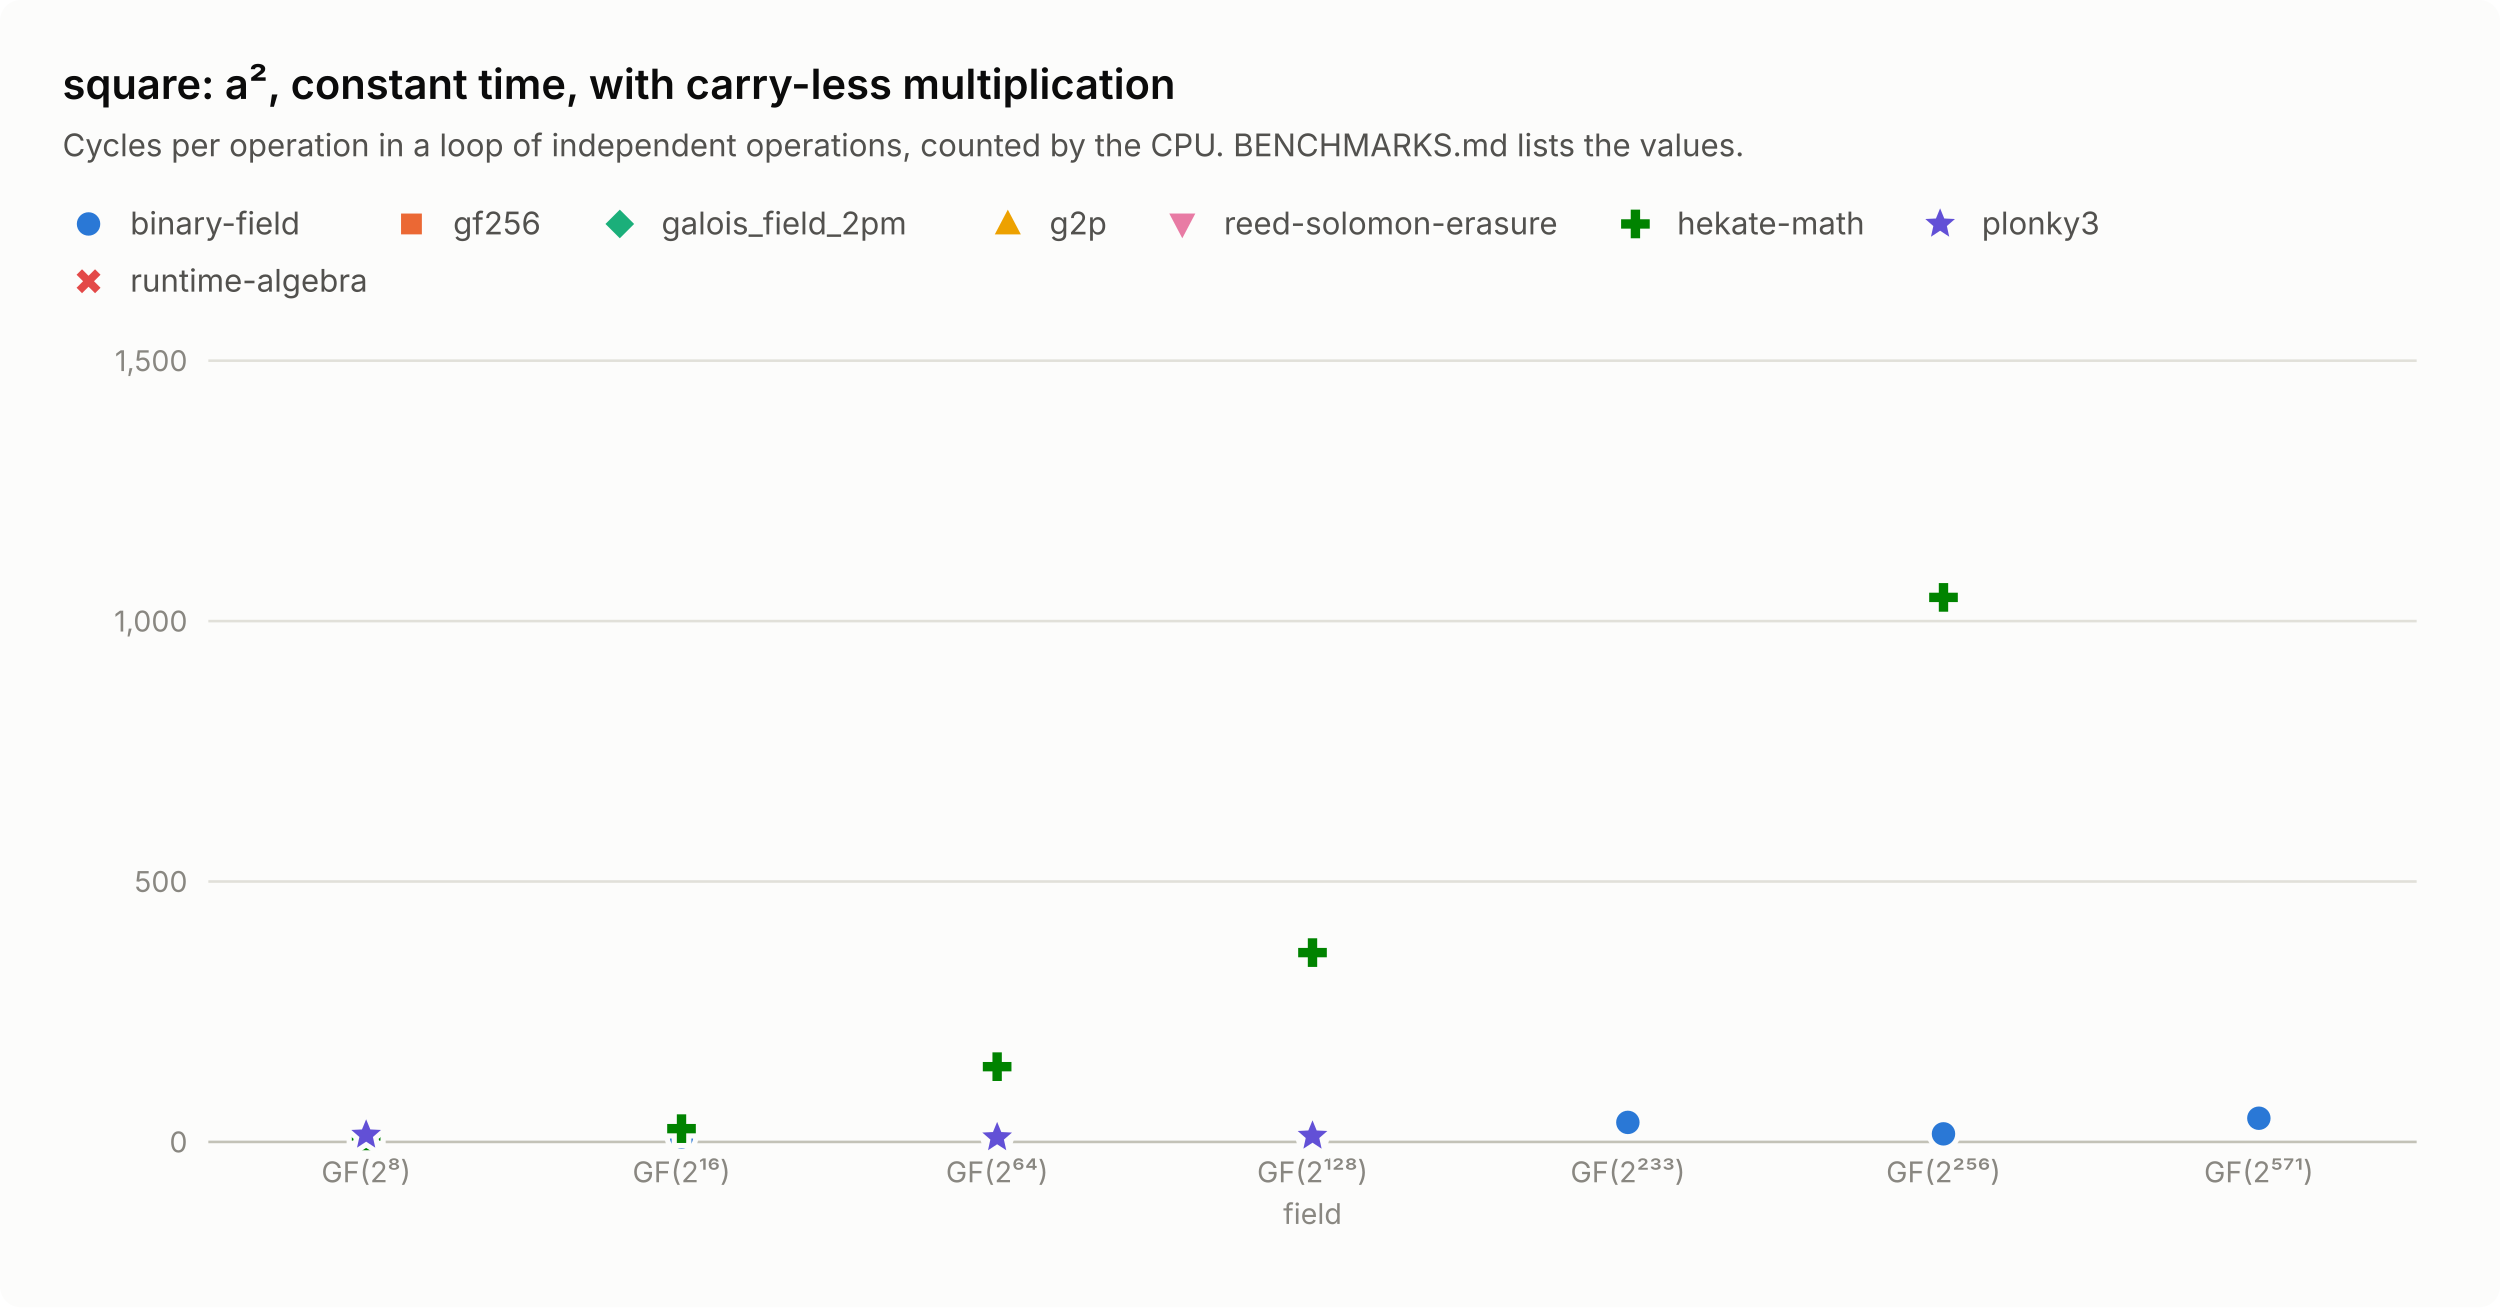
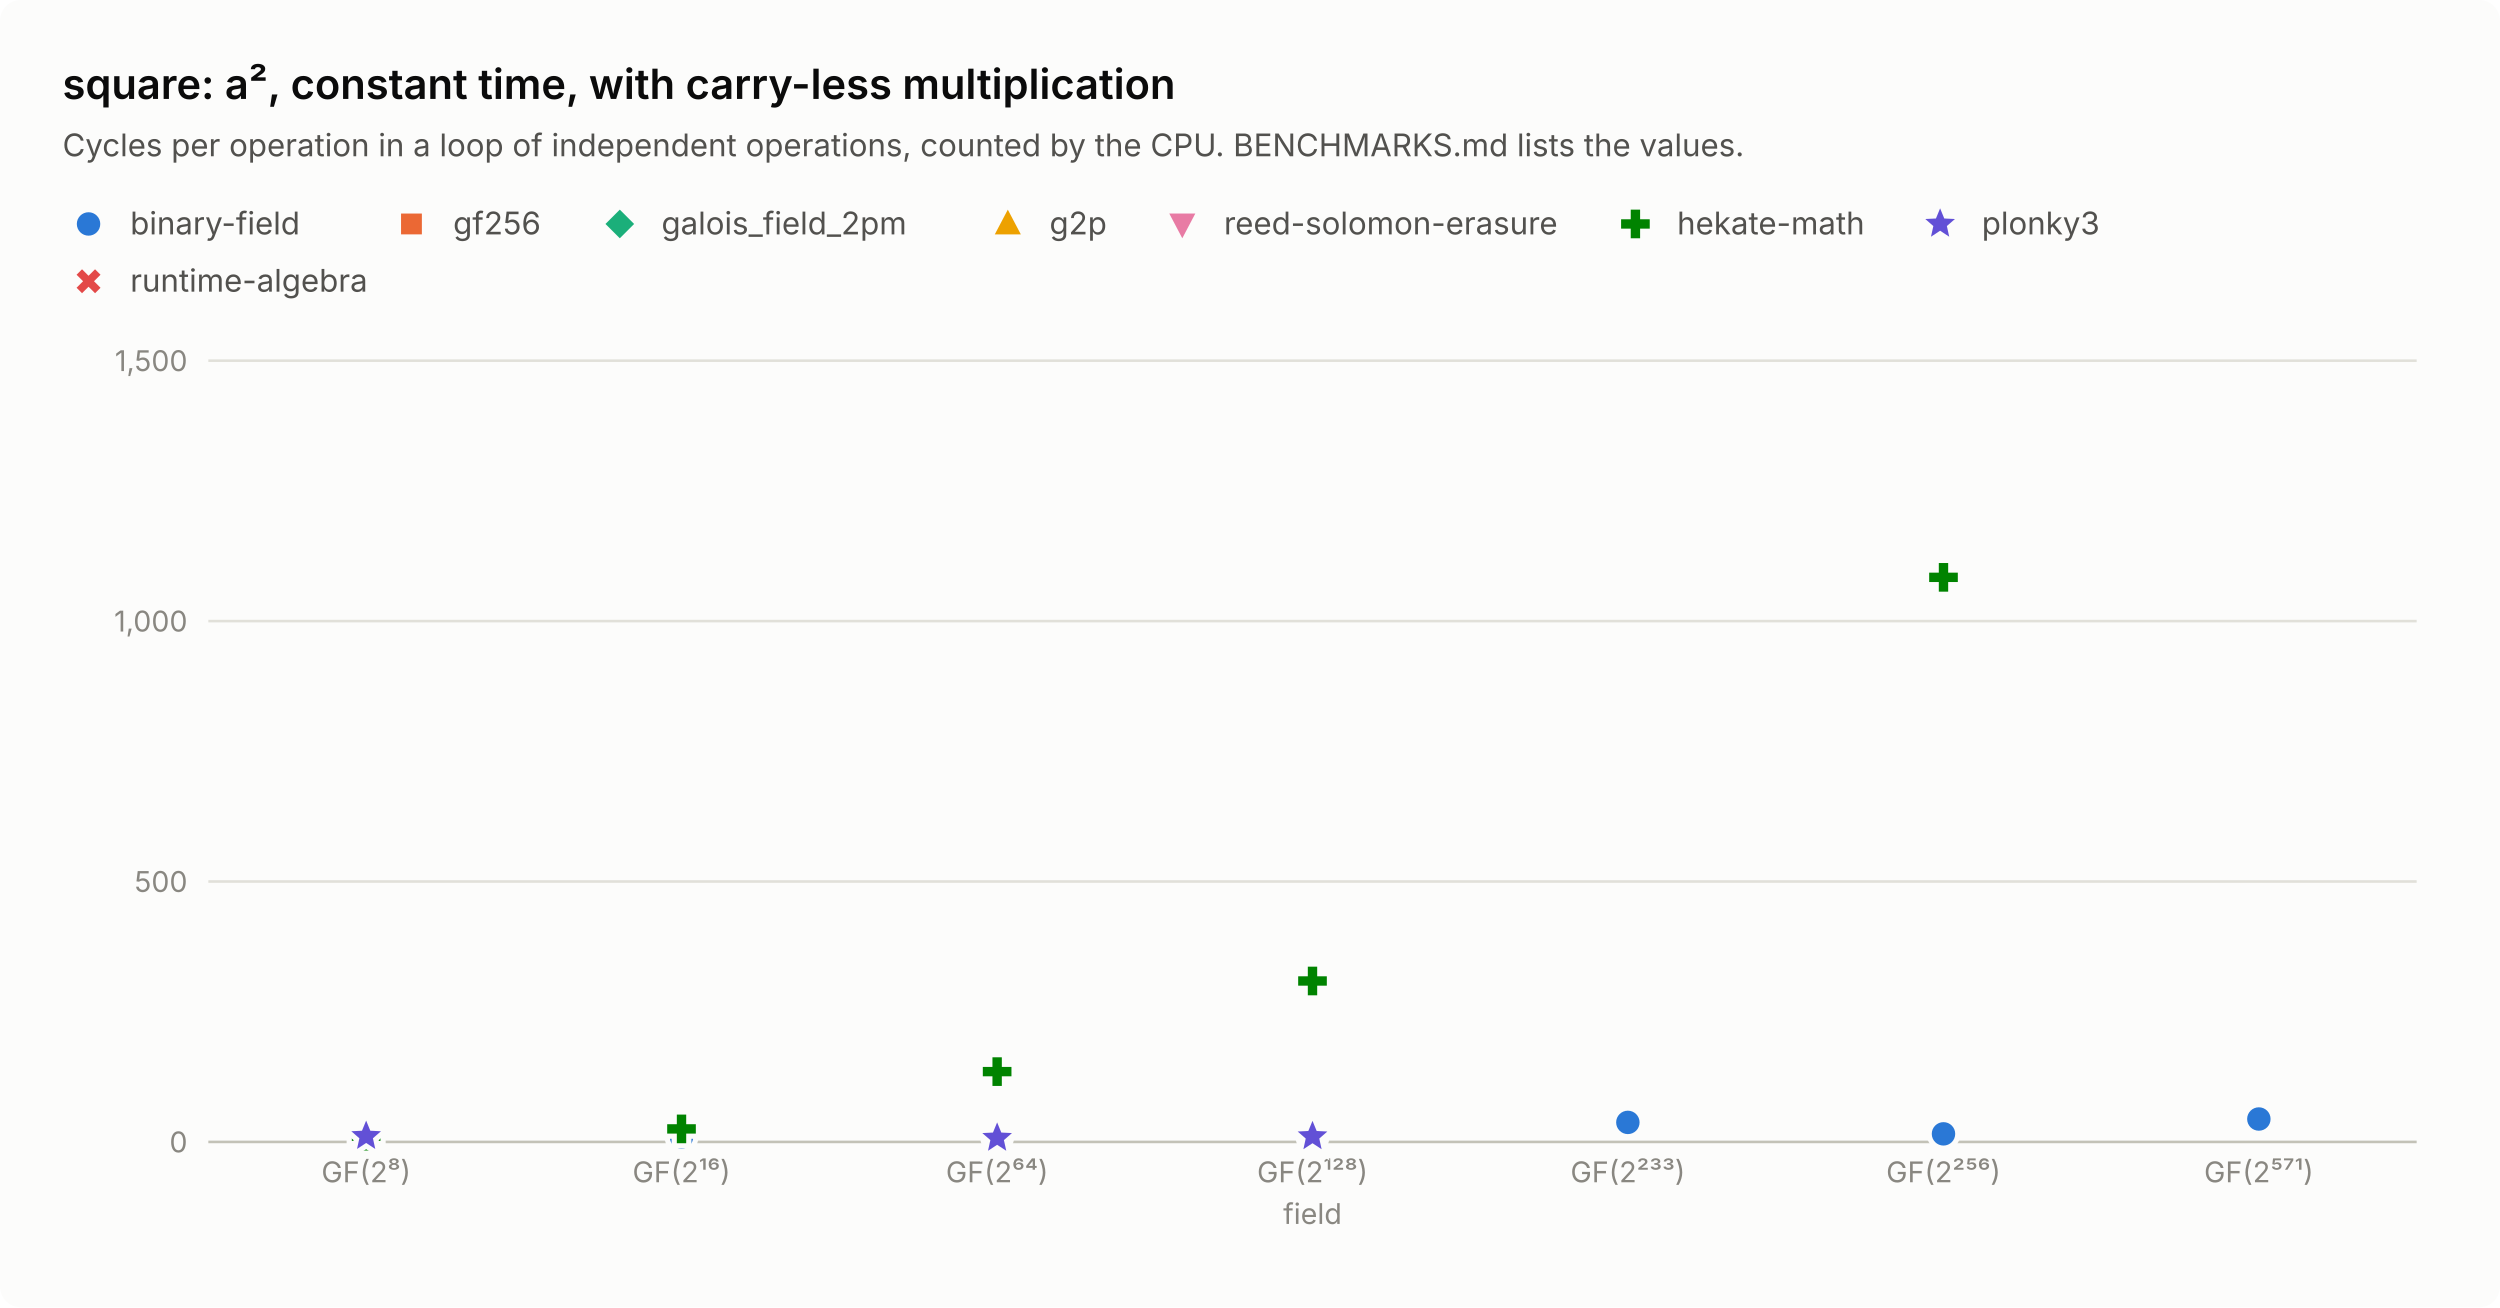
<svg xmlns="http://www.w3.org/2000/svg" width="960" height="502" viewBox="0 0 960 502" role="img" aria-labelledby="title description">
  <style>.grid,.axis{stroke-width:1}.title{font:600 16px system-ui, -apple-system, "Segoe UI", sans-serif}.subtitle,.legend{font:12px system-ui, -apple-system, "Segoe UI", sans-serif}.tick{font:11px system-ui, -apple-system, "Segoe UI", sans-serif;font-variant-numeric:tabular-nums}.line{fill:none;stroke-width:2;stroke-linejoin:round;stroke-linecap:round}.marker{stroke-width:4;paint-order:stroke}.surface{fill:#fcfcfb}.grid{stroke:#e1e0d9}.axis{stroke:#c3c2b7}.title{fill:#0b0b0b}.subtitle,.legend{fill:#52514e}.tick{fill:#898781}.marker{stroke:#fcfcfb}.c0 .line{stroke:#2a78d6}.c0 .marker{fill:#2a78d6}.c1 .line{stroke:#eb6834}.c1 .marker{fill:#eb6834}.c2 .line{stroke:#1baf7a}.c2 .marker{fill:#1baf7a}.c3 .line{stroke:#eda100}.c3 .marker{fill:#eda100}.c4 .line{stroke:#e87ba4}.c4 .marker{fill:#e87ba4}.c5 .line{stroke:#008300}.c5 .marker{fill:#008300}.c6 .line{stroke:#6250d6}.c6 .marker{fill:#6250d6}.c7 .line{stroke:#e34948}.c7 .marker{fill:#e34948}@media (prefers-color-scheme: dark){.surface{fill:#1a1a19}.grid{stroke:#2c2c2a}.axis{stroke:#383835}.title{fill:#f0efec}.subtitle,.legend{fill:#c3c2b7}.tick{fill:#898781}.marker{stroke:#1a1a19}.c0 .line{stroke:#3987e5}.c0 .marker{fill:#3987e5}.c1 .line{stroke:#d95926}.c1 .marker{fill:#d95926}.c2 .line{stroke:#199e70}.c2 .marker{fill:#199e70}.c3 .line{stroke:#c98500}.c3 .marker{fill:#c98500}.c4 .line{stroke:#d55181}.c4 .marker{fill:#d55181}.c5 .line{stroke:#008300}.c5 .marker{fill:#008300}.c6 .line{stroke:#9085e9}.c6 .marker{fill:#9085e9}.c7 .line{stroke:#e66767}.c7 .marker{fill:#e66767}}</style>
  <rect class="surface" width="960" height="502" rx="8" />
  <text class="title" x="24" y="38">square: a², constant time, with carry-less multiplication</text>
  <text class="subtitle" x="24" y="60">Cycles per operation in a loop of independent operations, counted by the CPU. BENCHMARKS.md lists the values.</text>
  <g class="c0">
    <path class="marker" transform="translate(34,86)" d="M0,-4.5A4.5,4.5 0 1 1 0,4.5A4.5,4.5 0 1 1 0,-4.5Z" />
  </g>
  <text class="legend" x="50" y="90">binary-field</text>
  <g class="c1">
    <path class="marker" transform="translate(158,86)" d="M-4,-4H4V4H-4Z" />
  </g>
  <text class="legend" x="174" y="90">gf256</text>
  <g class="c2">
    <path class="marker" transform="translate(238,86)" d="M0,-5.5L5.5,0L0,5.5L-5.5,0Z" />
  </g>
  <text class="legend" x="254" y="90">galois_field_2pm</text>
  <g class="c3">
    <path class="marker" transform="translate(387,86)" d="M0,-5.5L5,4H-5Z" />
  </g>
  <text class="legend" x="403" y="90">g2p</text>
  <g class="c4">
    <path class="marker" transform="translate(454,86)" d="M0,5.5L5,-4H-5Z" />
  </g>
  <text class="legend" x="470" y="90">reed-solomon-erasure</text>
  <g class="c5">
    <path class="marker" transform="translate(628,86)" d="M-1.8,-5.5H1.8V-1.8H5.5V1.8H1.8V5.5H-1.8V1.8H-5.5V-1.8H-1.8Z" />
  </g>
  <text class="legend" x="644" y="90">hekate-math</text>
  <g class="c6">
    <path class="marker" transform="translate(745,86)" d="M0,-6L1.6,-2.1L5.7,-1.9L2.6,0.8L3.5,4.9L0,2.6L-3.5,4.9L-2.6,0.8L-5.7,-1.9L-1.6,-2.1Z" />
  </g>
  <text class="legend" x="761" y="90">plonky3</text>
  <g class="c7">
    <path class="marker" transform="translate(34,108)" d="M-4.6,-2.5L-2.5,-4.6L0,-2.1L2.5,-4.6L4.6,-2.5L2.1,0L4.6,2.5L2.5,4.6L0,2.1L-2.5,4.6L-4.6,2.5L-2.1,0Z" />
  </g>
  <text class="legend" x="50" y="112">runtime-algebra</text>
  <text class="tick" x="72" y="442.5" text-anchor="end">0</text>
  <path class="grid" d="M80,338.5H928" />
  <text class="tick" x="72" y="342.5" text-anchor="end">500</text>
  <path class="grid" d="M80,238.5H928" />
  <text class="tick" x="72" y="242.5" text-anchor="end">1,000</text>
  <path class="grid" d="M80,138.5H928" />
  <text class="tick" x="72" y="142.5" text-anchor="end">1,500</text>
  <path class="axis" d="M80,438.5H928" />
  <text class="tick" x="140.6" y="454" text-anchor="middle">GF(2⁸)</text>
  <text class="tick" x="261.7" y="454" text-anchor="middle">GF(2¹⁶)</text>
  <text class="tick" x="382.9" y="454" text-anchor="middle">GF(2⁶⁴)</text>
  <text class="tick" x="504.0" y="454" text-anchor="middle">GF(2¹²⁸)</text>
  <text class="tick" x="625.1" y="454" text-anchor="middle">GF(2²³³)</text>
  <text class="tick" x="746.3" y="454" text-anchor="middle">GF(2²⁵⁶)</text>
  <text class="tick" x="867.4" y="454" text-anchor="middle">GF(2⁵⁷¹)</text>
  <text class="tick" x="504.0" y="470" text-anchor="middle">field</text>
  <g class="c0">
-     <path class="marker" transform="translate(140.6,436.7)" d="M0,-4.5A4.5,4.5 0 1 1 0,4.5A4.5,4.5 0 1 1 0,-4.5Z" />
+     <path class="marker" transform="translate(140.6,437.1)" d="M0,-4.5A4.5,4.5 0 1 1 0,4.5A4.5,4.5 0 1 1 0,-4.5Z" />
    <path class="marker" transform="translate(261.7,436.6)" d="M0,-4.5A4.5,4.5 0 1 1 0,4.5A4.5,4.5 0 1 1 0,-4.5Z" />
-     <path class="marker" transform="translate(382.9,436.5)" d="M0,-4.5A4.5,4.5 0 1 1 0,4.5A4.5,4.5 0 1 1 0,-4.5Z" />
-     <path class="marker" transform="translate(504.0,436.6)" d="M0,-4.5A4.5,4.5 0 1 1 0,4.5A4.5,4.5 0 1 1 0,-4.5Z" />
+     <path class="marker" transform="translate(382.9,436.8)" d="M0,-4.5A4.5,4.5 0 1 1 0,4.5A4.5,4.5 0 1 1 0,-4.5Z" />
+     <path class="marker" transform="translate(504.0,436.7)" d="M0,-4.5A4.5,4.5 0 1 1 0,4.5A4.5,4.5 0 1 1 0,-4.5Z" />
    <path class="marker" transform="translate(625.1,431.0)" d="M0,-4.5A4.5,4.5 0 1 1 0,4.5A4.5,4.5 0 1 1 0,-4.5Z" />
    <path class="marker" transform="translate(746.3,435.4)" d="M0,-4.5A4.5,4.5 0 1 1 0,4.5A4.5,4.5 0 1 1 0,-4.5Z" />
-     <path class="marker" transform="translate(867.4,429.4)" d="M0,-4.5A4.5,4.5 0 1 1 0,4.5A4.5,4.5 0 1 1 0,-4.5Z" />
+     <path class="marker" transform="translate(867.4,429.7)" d="M0,-4.5A4.5,4.5 0 1 1 0,4.5A4.5,4.5 0 1 1 0,-4.5Z" />
  </g>
  <g class="c1">
</g>
  <g class="c2">
</g>
  <g class="c3">
</g>
  <g class="c4">
</g>
  <g class="c5">
-     <path class="marker" transform="translate(140.6,436.2)" d="M-1.8,-5.5H1.8V-1.8H5.5V1.8H1.8V5.5H-1.8V1.8H-5.5V-1.8H-1.8Z" />
-     <path class="marker" transform="translate(261.7,433.4)" d="M-1.8,-5.5H1.8V-1.8H5.5V1.8H1.8V5.5H-1.8V1.8H-5.5V-1.8H-1.8Z" />
-     <path class="marker" transform="translate(382.9,409.6)" d="M-1.8,-5.5H1.8V-1.8H5.5V1.8H1.8V5.5H-1.8V1.8H-5.5V-1.8H-1.8Z" />
-     <path class="marker" transform="translate(504.0,365.8)" d="M-1.8,-5.5H1.8V-1.8H5.5V1.8H1.8V5.5H-1.8V1.8H-5.5V-1.8H-1.8Z" />
-     <path class="marker" transform="translate(746.3,229.4)" d="M-1.8,-5.5H1.8V-1.8H5.5V1.8H1.8V5.5H-1.8V1.8H-5.5V-1.8H-1.8Z" />
+     <path class="marker" transform="translate(140.6,436.3)" d="M-1.8,-5.5H1.8V-1.8H5.5V1.8H1.8V5.5H-1.8V1.8H-5.5V-1.8H-1.8Z" />
+     <path class="marker" transform="translate(261.7,433.5)" d="M-1.8,-5.5H1.8V-1.8H5.5V1.8H1.8V5.5H-1.8V1.8H-5.5V-1.8H-1.8Z" />
+     <path class="marker" transform="translate(382.9,411.5)" d="M-1.8,-5.5H1.8V-1.8H5.5V1.8H1.8V5.5H-1.8V1.8H-5.5V-1.8H-1.8Z" />
+     <path class="marker" transform="translate(504.0,376.7)" d="M-1.8,-5.5H1.8V-1.8H5.5V1.8H1.8V5.5H-1.8V1.8H-5.5V-1.8H-1.8Z" />
+     <path class="marker" transform="translate(746.3,221.7)" d="M-1.8,-5.5H1.8V-1.8H5.5V1.8H1.8V5.5H-1.8V1.8H-5.5V-1.8H-1.8Z" />
  </g>
  <g class="c6">
-     <path class="marker" transform="translate(140.6,435.8)" d="M0,-6L1.6,-2.1L5.7,-1.9L2.6,0.8L3.5,4.9L0,2.6L-3.5,4.9L-2.6,0.8L-5.7,-1.9L-1.6,-2.1Z" />
-     <path class="marker" transform="translate(382.9,436.8)" d="M0,-6L1.6,-2.1L5.7,-1.9L2.6,0.8L3.5,4.9L0,2.6L-3.5,4.9L-2.6,0.8L-5.7,-1.9L-1.6,-2.1Z" />
-     <path class="marker" transform="translate(504.0,436.2)" d="M0,-6L1.6,-2.1L5.7,-1.9L2.6,0.8L3.5,4.9L0,2.6L-3.5,4.9L-2.6,0.8L-5.7,-1.9L-1.6,-2.1Z" />
+     <path class="marker" transform="translate(140.6,436.3)" d="M0,-6L1.6,-2.1L5.7,-1.9L2.6,0.8L3.5,4.9L0,2.6L-3.5,4.9L-2.6,0.8L-5.7,-1.9L-1.6,-2.1Z" />
+     <path class="marker" transform="translate(382.9,437.0)" d="M0,-6L1.6,-2.1L5.7,-1.9L2.6,0.8L3.5,4.9L0,2.6L-3.5,4.9L-2.6,0.8L-5.7,-1.9L-1.6,-2.1Z" />
+     <path class="marker" transform="translate(504.0,436.4)" d="M0,-6L1.6,-2.1L5.7,-1.9L2.6,0.8L3.5,4.9L0,2.6L-3.5,4.9L-2.6,0.8L-5.7,-1.9L-1.6,-2.1Z" />
  </g>
  <g class="c7">
</g>
</svg>
